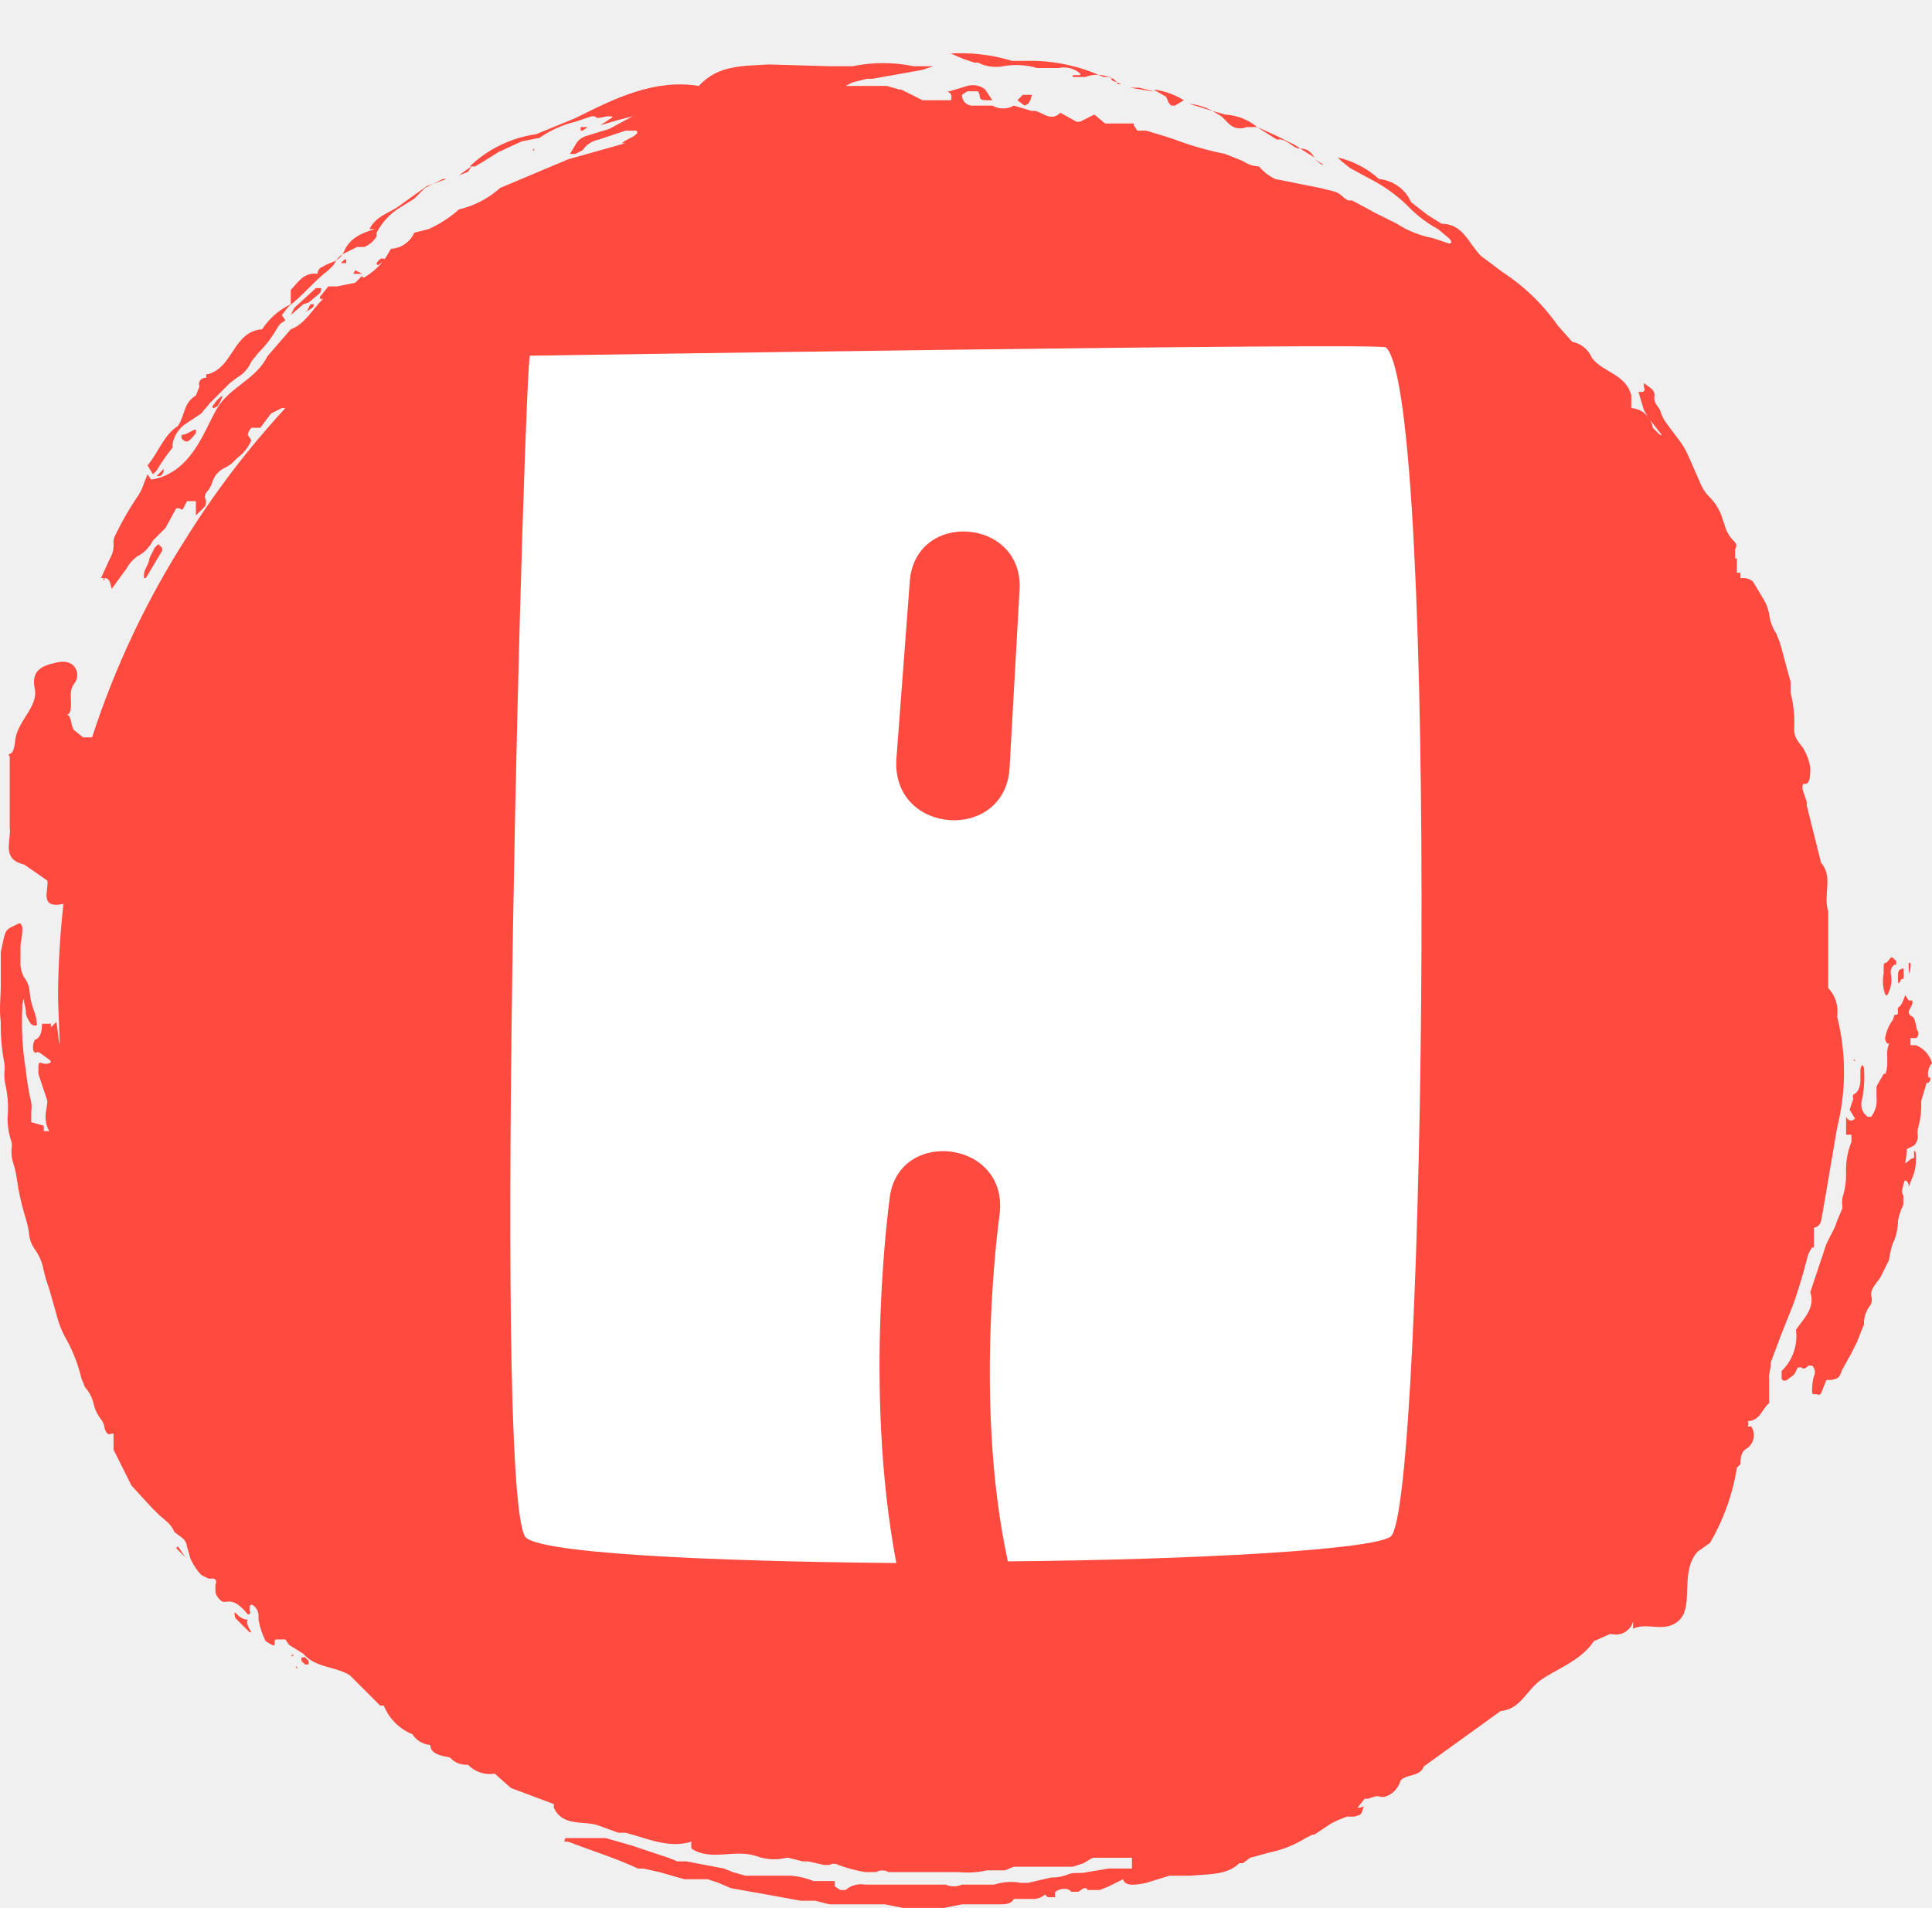
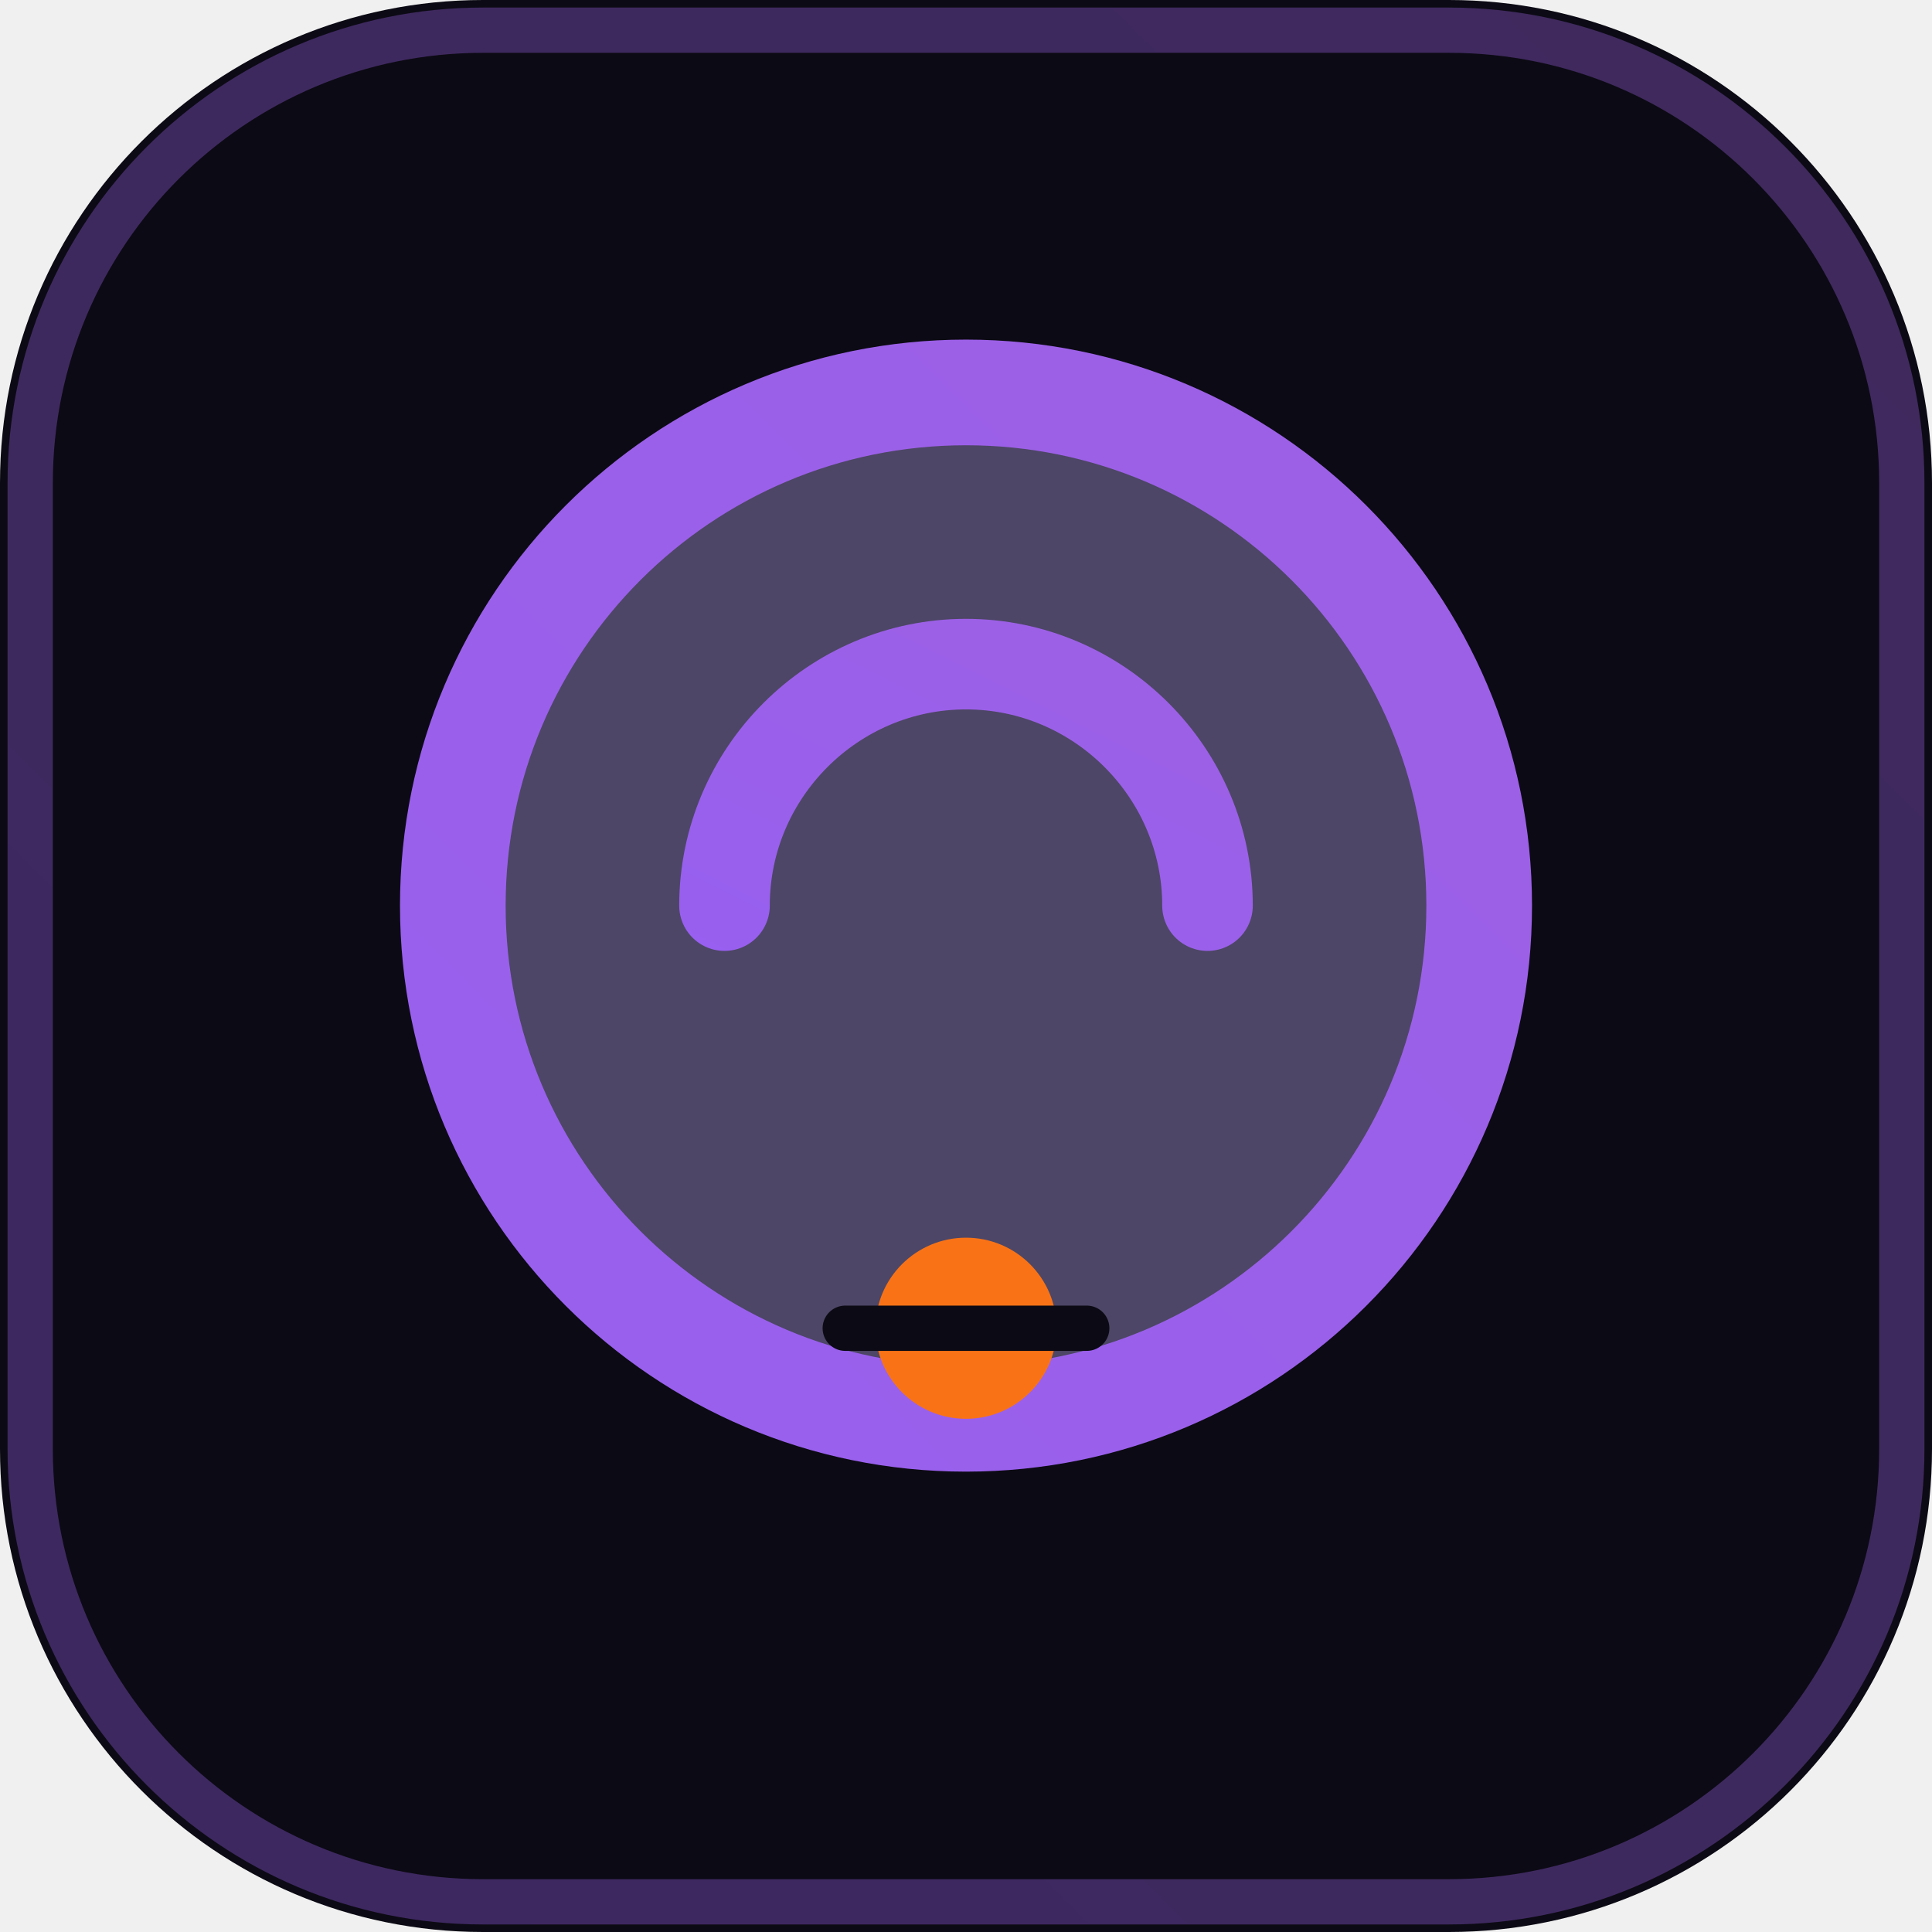
- <svg xmlns="http://www.w3.org/2000/svg" width="308.761" height="304.916" viewBox="0 0 106.008 104.687" class="css-1j8o68f" version="1.1" id="svg23">
-   <defs id="SvgjsDefs2684" />
-   <g id="SvgjsG2685" featurekey="rootContainer" transform="matrix(0.9820593,0,0,0.9820593,-0.05456052,0)" fill="#ff4a3f">
-     <g id="g17">
-       <path d="M19.8 15.3h.5l-.4-.2zm.5.1zm.8-.7c0 .1 0 .1.1.1l.4-.3c-.2-.1-.3-.1-.5.2zm.4-.2zm-4.1 2.3zm-.2.6l.3-.2c.1-.1.1-.2.1-.2h-.2l-.2.4c-.1-.1-.1 0 0 0zm2.2-2.9h-.1l-.2.2h.3zm-2.1 2.4l.6-.5c.1-.1.1-.2.1-.3h-.3l-1.2 1.1-.2.4.7-.6zm-1.1.8z" id="path3" />
-       <path d="M9.7 25v-.2a1.7 1.7 0 0 1 .7-1.1l.9-.6.5-.6.7-.7.4-.4.4-.3a1.9 1.9 0 0 0 .8-.9l.4-.5a5.9 5.9 0 0 0 1-1.3l.2-.3.3-.2-.2-.3.4-.5c.8-.6 1.4-1.4 2.2-2l.3-.3a1.4 1.4 0 0 1 .5-.6l.8-.4h.4a1.4 1.4 0 0 0 .7-.6V13a3.5 3.5 0 0 1 1.3-1.4l.8-.5.2-.2.4-.4 1-.5h.2l-1.1.4-1.4 1c-.6.5-1.4.6-1.8 1.4h.3c-.7.2-1.4.5-1.7 1.2s-.8.6-1.2.9a.4.4 0 0 0-.3.4c-.8-.1-1.1.5-1.5.9v.8a3.9 3.9 0 0 0-1.6 1.4c-1.6.1-1.6 2.1-3 2.5h-.1a.2.2 0 0 0 0 .2c-.3 0-.5.2-.4.5l-.2.5c-.7.4-.6 1.1-1 1.7-.8.5-1.1 1.5-1.7 2.2l.3.5.2-.2a11.6 11.6 0 0 1 .9-1.3zM53.9 3.3l.6.2h.2a2.2 2.2 0 0 0 1.4.2 4.1 4.1 0 0 1 1.9.1h1.2a1.4 1.4 0 0 1 1.2.3.1.1 0 0 1 0 .1H60a.1.1 0 0 0 0 .1h.7a1.8 1.8 0 0 1 1.3 0c.2 0 .1.1.2.2l.5.2h-.2c-.2-.4-.5-.4-.8-.4a9.7 9.7 0 0 0-4.3-.9h-.8A9.8 9.8 0 0 0 53 3h.2zm7.3 3.1zM50.3 4.7zm10.9 1.7h.2-.2zM19 14.7zm32.1-10zm17.6 2.2a.9.9 0 0 0 1 .2h.6a3.1 3.1 0 0 0-1.8-.7l-.7-.2.5.3zm-3.4-1.3c0 .1.1.2.2.3h.2l.5-.3a4.2 4.2 0 0 0-1.7-.6l.7.4zm7.4 2.7l.8.5c-.2-.3-.4-.5-.8-.5z" id="path5" />
-       <path d="M99 76.1l.6-1.6.6-1.5c.2-.5.6-1.8.8-2.6a1.7 1.7 0 0 1 .3-.7h.1v-1.1c.5-.1.4-.6.5-.9l.8-4.7a12.7 12.7 0 0 0 0-6.2 1.9 1.9 0 0 0-.5-1.6v-4.3c-.3-.9.3-1.9-.4-2.7L101 45a.4.4 0 0 0 0-.2l-.2-.6a.5.5 0 0 1 0-.4h.1c.3 0 .3-.5.3-.9a3 3 0 0 0-.4-1.1l-.3-.4a1.1 1.1 0 0 1-.2-.7 6.7 6.7 0 0 0-.2-2v-.6c-.2-.7-.4-1.5-.6-2.2l-.2-.5a2.5 2.5 0 0 1-.4-1.1 2.5 2.5 0 0 0-.3-.8l-.6-1a.8.8 0 0 0-.6-.2h-.1V32h-.2v-.8H97V31a.4.4 0 0 0 0-.1v-.2c.1-.2.1-.3-.1-.5a1.8 1.8 0 0 1-.4-.6l-.2-.6a2.9 2.9 0 0 0-.7-1.2 2.2 2.2 0 0 1-.5-.7l-.7-1.6a4.3 4.3 0 0 0-.6-1l-.6-.8a2.4 2.4 0 0 1-.4-.8l-.2-.3a.6.6 0 0 1-.1-.5.5.5 0 0 0-.2-.4l-.4-.3v.2c.1.2 0 .3-.1.3h-.2l.3 1 .3.5.7.9h-.1l-.2-.2-.2-.2a1.3 1.3 0 0 0-1.2-1.1v-.7c-.3-1.2-1.6-1.3-2.2-2.1a1.5 1.5 0 0 0-1.1-.9l-.8-.9a11.3 11.3 0 0 0-3.1-3l-.8-.6-.4-.3c-.7-.7-1-1.8-2.2-1.8l-.8-.5-.9-.7a2.2 2.2 0 0 0-1.8-1.3 5.1 5.1 0 0 0-2.3-1.2l.2.2.5.4 1.3.7a8.5 8.5 0 0 1 2.1 1.6 6.8 6.8 0 0 0 1.5 1.1l.6.5c.1.1.2.2.1.3H81l-.9-.3a5.6 5.6 0 0 1-2-.8l-1.2-.6-1.3-.7h-.2c-.3-.1-.4-.4-.8-.5l-.8-.2-2.5-.5a2.6 2.6 0 0 1-.9-.7 1.7 1.7 0 0 1-.9-.3l-1-.4a18.1 18.1 0 0 1-2.8-.8l-.6-.2-1-.3h-.5l-.2-.3v-.1h-1.6l-.6-.5-.4.2-.4.2h-.2l-.9-.5c-.6.6-1.1-.2-1.6-.1l-1-.3a1.2 1.2 0 0 1-1.2 0h-1.2a.6.6 0 0 1-.5-.6l.3-.2h.6a.7.7 0 0 1 .1.3c0 .2.2.2.5.2h.2l-.4-.6a1.1 1.1 0 0 0-1-.2l-1 .3H53c.3.2.2.3.2.5h-1.6l-.4-.2-.8-.4h-.1l-.7-.2h-2.3l.4-.2.8-.2h.3l1.7-.3 1.1-.2.6-.2h-1.1a8.4 8.4 0 0 0-3.4 0h-1.3L43 3.6c-1.4.1-2.8 0-3.9 1.2-2.5-.4-4.7.7-6.9 1.8l-2.2.9a6.7 6.7 0 0 0-3.7 1.8h.3l.5-.3.8-.5 1.3-.6 1-.2a6 6 0 0 1 2-.9l.9-.3h.2c.1.2.5 0 .7 0h.2c.1 0 .1.1 0 .1l-.6.4 1-.3.8-.2-1.3.7-1.3.4a1 1 0 0 0-.6.5l-.3.5h.3l.4-.2a1.4 1.4 0 0 1 .9-.6l1.5-.5h.5a.1.1 0 0 1 .1.2c-.2.2-.6.3-.8.5h.2l-3.2.9-3.8 1.6a5.2 5.2 0 0 1-2.3 1.2 6.6 6.6 0 0 1-1.7 1.1l-.8.2a1.5 1.5 0 0 1-1.3.9l-.3.5a3.7 3.7 0 0 1-1.2 1.1h-.1v-.1l-.2.2-.2.2-1 .2h-.5l-.4.5c-.1.1-.1.2 0 .2h.1c-.6.6-1 1.4-1.8 1.7L15 19.9c-.6 1.2-1.8 1.6-2.6 2.6s-1.4 3.9-3.9 4.3l-.2-.3-.2.5a2.7 2.7 0 0 1-.4.8 16.9 16.9 0 0 0-1.2 2.1.8.8 0 0 0-.1.5 1.4 1.4 0 0 1-.2.8l-.5 1.1h.2c.3 0 .3.3.4.6l.8-1.1a2.2 2.2 0 0 1 .6-.7 2 2 0 0 0 .9-.9l.3-.3.4-.4.6-1.1h.2c.1.1.1.1.2 0l.2-.4h.5v.8l.5-.5a.5.5 0 0 0 0-.5.4.4 0 0 1 .1-.3 1.5 1.5 0 0 0 .3-.5 1.3 1.3 0 0 1 .8-.9l.3-.2.3-.3a2.4 2.4 0 0 0 .8-1l-.2-.3c0-.1.1-.3.2-.4h.5l.6-.8.6-.3h.2a48.8 48.8 0 0 0-5.5 7.2h-.1.1a48.4 48.4 0 0 0-5.3 11.2h-.5l-.5-.4c-.2-.2-.1-.7-.4-.9h.1c.3-.5-.1-1.2.3-1.7s.1-1.4-.9-1.2-1.5.5-1.3 1.5-1 1.8-1.1 2.9-.5.5-.3.9v3.9c.1.8-.5 1.8.8 2.1l1.3.9c.1.5-.5 1.6.9 1.3a49.2 49.2 0 0 0-.3 5c0 1.1.1 2.2.1 3.3v-.4c-.1-.4-.1-.8-.2-1.3l-.3.3v-.2h-.5c0 .5-.1.8-.4.9a.9.9 0 0 0-.1.5c0 .1.1.3.2.2s.4.2.7.4-.2.3-.4.2-.2.1-.2.3v.3l.5 1.5c0 .3-.1.6-.1.9a1.7 1.7 0 0 0 .2.8h-.3v-.3l-.7-.2v-.6a1.5 1.5 0 0 0 0-.5 14.6 14.6 0 0 1-.3-1.8 16.6 16.6 0 0 1-.2-3.5.9.9 0 0 1 .1-.5v.2a2.9 2.9 0 0 1 .1.5.8.8 0 0 0 .1.4c.1.2.2.4.4.4s.1-.1.1-.2a2.1 2.1 0 0 0-.1-.5 4.2 4.2 0 0 1-.3-1.3 1.5 1.5 0 0 0-.3-.7 1.6 1.6 0 0 1-.2-.9v-.8c0-.3.1-.6.1-.9a.5.5 0 0 0-.1-.4h-.1c-.8.4-.7.2-1 1.6V55c0 .7-.1 1.4 0 2.1a10.8 10.8 0 0 0 .2 2.3 1.8 1.8 0 0 1 0 .5 3.1 3.1 0 0 0 .1.9 5.9 5.9 0 0 1 .1 1.3 3.9 3.9 0 0 0 .2 1.7 1.2 1.2 0 0 1 0 .4 2.1 2.1 0 0 0 .1.8 4.9 4.9 0 0 1 .2.9 14 14 0 0 0 .5 2.2 5 5 0 0 1 .2 1 1.7 1.7 0 0 0 .3.7 2.9 2.9 0 0 1 .5 1.2 8.5 8.5 0 0 0 .3 1l.4 1.4a5.4 5.4 0 0 0 .6 1.5 8.5 8.5 0 0 1 .8 2.1l.2.5a2.1 2.1 0 0 1 .5 1 2.1 2.1 0 0 0 .4.8 1 1 0 0 1 .2.5c.1.3.2.4.4.3h.1v.9l.5 1 .5 1 1.1 1.2.4.4c.3.3.7.5.9 1l.4.3a.7.7 0 0 1 .3.5l.2.7a3.3 3.3 0 0 0 .6.9l.4.2h.3a.2.2 0 0 1 .1.3 2.5 2.5 0 0 0 0 .5.9.9 0 0 0 .4.5h.2c.4-.1.8.2 1.2.7h.1c0-.1.1-.1 0-.2v-.2c0-.1.1-.2.2-.1a.7.7 0 0 1 .3.6v.2a4.3 4.3 0 0 0 .4 1.2c.5.3.5.3.5.1s0-.2.2-.2h.4l.2.3.8.5c.7.8 1.8.7 2.6 1.2l1.7 1.7h.2a2.9 2.9 0 0 0 1.6 1.6 1.3 1.3 0 0 0 1 .6c0 .5.6.6 1.1.7a1.2 1.2 0 0 0 .8.4h.2a1.7 1.7 0 0 0 1.5.5l.9.8 2.4.9v.2c.5 1.1 1.7.7 2.5 1l1.1.4h.4c1.2.3 2.4.9 3.7.5a.7.7 0 0 0 0 .4c1.1.7 2.4 0 3.6.4a2.9 2.9 0 0 0 1.7.1h.1l.8.2h.3l.9.2h.3a.5.5 0 0 1 .5 0 7.9 7.9 0 0 0 1.5.4h.6a.7.7 0 0 1 .7 0h3.9a5 5 0 0 0 1.6-.1h1l.5-.2H60l.6-.2.5-.3h2.2v.6H62l-1.2.2c-.4.1-.7 0-1 .1a2.4 2.4 0 0 1-1 .2l-1.3.3h-.4a3.1 3.1 0 0 0-1.5.1h-1.8a1.1 1.1 0 0 1-.9 0h-4.5a1.3 1.3 0 0 0-1.1.3H47l-.3-.2v-.3h-1.2a4.1 4.1 0 0 0-1.3-.3h-2.5l-.7-.2-.5-.2-2.1-.4h-.5l-.5-.2-2.1-.7-1.4-.4h-2.2c-.1 0-.1.1-.1.2h.2c1.3.5 2.6.9 3.9 1.5h.3l.9.2 1.4.4h1.3l.6.2.7.3 1.7.3 1.1.2 1.1.2h.8l.8.2h3.1l1 .2h2.3l1-.2H56c.4 0 .6-.1.7-.3h1a1 1 0 0 0 .8-.3c-.1.1 0 .1.1.2h.4v-.2c0-.1 0-.1.2-.2s.6-.1.7.1h.4l.3-.2c.2 0 .2 0 .2.1h.7l.5-.2.8-.4c.1.3.4.4 1.3.2l1.3-.4h1.2c.9-.1 2 0 2.7-.7h.2l.4-.3 1.1-.3a6.1 6.1 0 0 0 2-.8l.4-.2h.1l.9-.6.4-.2.5-.2h.4c.4-.1.4-.1.5-.4s0-.1-.2-.1h-.1l.4-.5h.2c.3-.1.5-.2.7-.1h.2a1.3 1.3 0 0 0 .9-.9c.3-.4 1.1-.2 1.3-.8l4.3-3.1c1.1-.1 1.4-1.1 2.2-1.7s2.3-1.1 3-2.2l.9-.4h.1a1 1 0 0 0 1.2-.7v.4c.8-.4 1.8.3 2.6-.5s0-2.7 1-3.8l.7-.5a12.1 12.1 0 0 0 1.5-4.2l.2-.2c0-.3 0-.7.4-.9a.9.9 0 0 0 .2-1.2h-.2a.3.3 0 0 0 0-.3c.7 0 .8-.7 1.2-1V77a.5.5 0 0 1 0-.2 3.8 3.8 0 0 0 .1-.7zM5.9 32.2z" id="path7" />
-       <path d="M26.4 9.3l-.3.2-.4.3.5-.2zm6.1-2h.1l.3-.2h-.4zm-2.6 1l-.1.1h.1v-.1zm-1.5 1.4zm1.3-.2zm-6.3 3.1zM9.2 26.2l-.4.4H9a.4.4 0 0 0 .2-.4zm3-3.5a2.1 2.1 0 0 0 .3-.6 1.5 1.5 0 0 0-.5.5c-.1.1-.1.2 0 .2zM11 24.2V24c-.2 0-.5.3-.8.3v.2c.3.3.4.2.8-.3zm3 66.2zM73.9 9.2h.1l-.5-.3zm-2.5-1.4c.5-.1.8.4 1.2.5h.1l-.3-.2-1-.5-1.1-.5.3.2zM52.8 3.1zm11.7 2h-.1l-1.2-.2h.5zm2 .7l1.3.4a3.3 3.3 0 0 0-1.3-.4zm-9 0a1 1 0 0 0 .2-.5h-.5l-.3.3.4.3zm9 1.6zM49.9 4.2zm2.9.7zM48.5 4zm13.8 2.1a.5.5 0 0 0 0 .1zm44.8 52.3h-.3V58h.3c.1 0 .2-.3.1-.4s-.1-.7-.3-.8a.3.3 0 0 1-.2-.3l.2-.4a.4.4 0 0 0 0-.2h-.2l-.2-.3c-.1.3-.2.6-.4.7a.5.5 0 0 0 0 .2c0 .1 0 .2-.1.2h-.1a1.1 1.1 0 0 1-.1.3 2.3 2.3 0 0 0-.4.9.4.4 0 0 0 .1.4h.1a1.7 1.7 0 0 0-.1.8v.4a1.8 1.8 0 0 1-.1.5h-.1l-.4.7v.6a1.5 1.5 0 0 1-.3 1.1h-.2l-.2-.2a.9.9 0 0 1-.1-.8 6.5 6.5 0 0 0 .1-1.7c0-.1-.1-.2-.1-.2a.5.5 0 0 0-.1.3v.6c0 .2-.1.6-.3.7s-.1.2-.1.3l-.2.6.3.5c-.2.2-.4.1-.5-.1v1h.3v.4a4.2 4.2 0 0 0-.3 1.4 3.3 3.3 0 0 0 0 .4 4 4 0 0 1-.2 1.3 2 2 0 0 0 0 .6l-.3.7a3.2 3.2 0 0 1-.3.7l-.3.6-.9 2.7c.3.9-.4 1.5-.8 2.1a2.7 2.7 0 0 1-.8 2.3v.4c0 .1.1.2.3.1l.4-.3.2-.4h.2c.1.1.2.1.4-.1h.2a.5.5 0 0 1 .1.6 2.9 2.9 0 0 0-.1.8c0 .1 0 .2.1.2h.2c.1.1.2 0 .3-.3l.2-.5h.3c.4-.1.4-.1.6-.6l.5-.9.3-.6.4-1a1.6 1.6 0 0 1 .3-1 .6.6 0 0 0 .1-.6c0-.2 0-.3.2-.6l.3-.4.5-1a4.7 4.7 0 0 1 .2-.9 3 3 0 0 0 .3-1.3 3.8 3.8 0 0 1 .3-.9v-.5c-.1-.2-.1-.2 0-.6s.1-.2.2-.2a.4.4 0 0 1 .1.3l.2-.5a2.3 2.3 0 0 0 .2-.9v-.3c0-.1 0-.3-.1-.3v.4c-.2 0-.3.2-.5.3a6.4 6.4 0 0 0 .1-.8l.4-.2a.7.7 0 0 0 .2-.6 1.4 1.4 0 0 1 0-.3 4.8 4.8 0 0 0 .2-1.4v-.2l.3-1h.1a.3.3 0 0 0 .1-.3h-.1a.9.9 0 0 1 .2-.8 1.5 1.5 0 0 0-.9-1zm-1.2 7.8zm-.2-9.9zm0 0zM9.1 30.8a.3.3 0 0 0 0-.2l-.2-.2-.2.2-.3.6c0 .3-.3.6-.3.9v.2h.1zm96.3 24.8h.1a1.7 1.7 0 0 0 .2-1.2.5.5 0 0 1 .2-.5h.1v-.2l-.2-.2h-.1c-.1.1-.2.3-.3.3s-.1.1-.1.3v.3a2.2 2.2 0 0 0 .1 1.2zM13.2 90.1c-.1 0 0 .2 0 .3l.8.8h.1c-.2-.3-.3-.6-.2-.7a.9.9 0 0 1-.5-.2zm.8.3zm92.3-35.7h.1a2 2 0 0 0 0-.6c-.3.1-.3.1-.3.6s.1.1.2 0z" id="path9" />
-       <path d="M106.7 62a.6.6 0 0 0 .1-.5c0-.1-.1-.2-.1-.1h-.2v.2c0 .4.1.5.2.4zm.1-8.2h-.1v.6a1 1 0 0 0 .1-.6zM17.1 92.6h-.2v.2l.2.2h.2v-.2zm86.6-33.3c0-.1 0-.1-.1-.1zM9.9 86.5l.5.5-.4-.6z" id="path11" />
-       <circle cx="10.5" cy="87.1" transform="rotate(-24.8 10.4 87.159)" id="circle13" />
-       <path d="M9.7 30.1h-.1v.2-.2h.1zm83.2-6.6l-.2-.3h-.1zm-14.7 77.1zM5.9 32.2zm-.1.2a.3.3 0 0 0 .1-.2v.2zm1.9-4.9zM61.5 2.4zm42.8 58.2v.1-.1zM16.4 92.5h-.1c.1.1.2 0 .1-.1zm.2.7h.1l-.1-.1v.1zm73.9-71.3zm15.2 34.4zM14.6 91.7zm92.1-37zm-.8 11.4zM34.6 0z" id="path15" />
-     </g>
-   </g>
-   <g id="SvgjsG2686" featurekey="nameFeature-0" transform="matrix(2.284354,0,0,2.284354,27.98006,-5.60952)" fill="#ffffff">
-     <path d="M9.6 16.48 l-0.32 4.24 c-0.08 1.8 2.6 1.96 2.72 0.2 l0.24 -4.28 c0.12 -1.76 -2.56 -1.96 -2.64 -0.16 z M0.48 11 l0 0 c0.04 0 20.48 -0.32 20.56 -0.2 c1.28 1.12 0.96 27.8 0.12 28.56 c-0.4 0.32 -4.64 0.56 -9.2 0.6 c-0.84 -3.84 -0.2 -8.32 -0.2 -8.32 c0.24 -1.8 -2.44 -2.12 -2.64 -0.4 c0 0.04 -0.64 4.52 0.16 8.76 c-4.56 -0.04 -8.68 -0.24 -8.92 -0.64 c-0.8 -1.44 0 -28.28 0.12 -28.36 z" id="path20" />
-   </g>
+ <svg xmlns="http://www.w3.org/2000/svg" width="64" height="64" viewBox="0 0 64 64" fill="none">
+   <defs>
+     <linearGradient id="omar-grad" x1="10" y1="54" x2="54" y2="10">
+       <stop offset="0%" stop-color="#a78bfa" />
+       <stop offset="45%" stop-color="#915EFF" />
+       <stop offset="100%" stop-color="#f97316" />
+     </linearGradient>
+     <linearGradient id="omar-face" x1="20" y1="20" x2="44" y2="44">
+       <stop offset="0%" stop-color="#c4b5fd" stop-opacity="0.35" />
+       <stop offset="100%" stop-color="#f97316" stop-opacity="0.15" />
+     </linearGradient>
+   </defs>
+   <rect width="64" height="64" rx="16" fill="#0c0a14" />
+   <rect x="1" y="1" width="62" height="62" rx="15" stroke="url(#omar-grad)" stroke-width="1.5" stroke-opacity="0.35" />
+   <circle cx="32" cy="30" r="17" stroke="url(#omar-grad)" stroke-width="3.5" fill="url(#omar-face)" />
+   <path d="M24 30c0-4.4 3.6-8 8-8s8 3.6 8 8" stroke="url(#omar-grad)" stroke-width="3" stroke-linecap="round" fill="none" />
+   <circle cx="32" cy="44" r="3" fill="#f97316" />
+   <path d="M28 44h8" stroke="#0c0a14" stroke-width="1.5" stroke-linecap="round" />
</svg>
